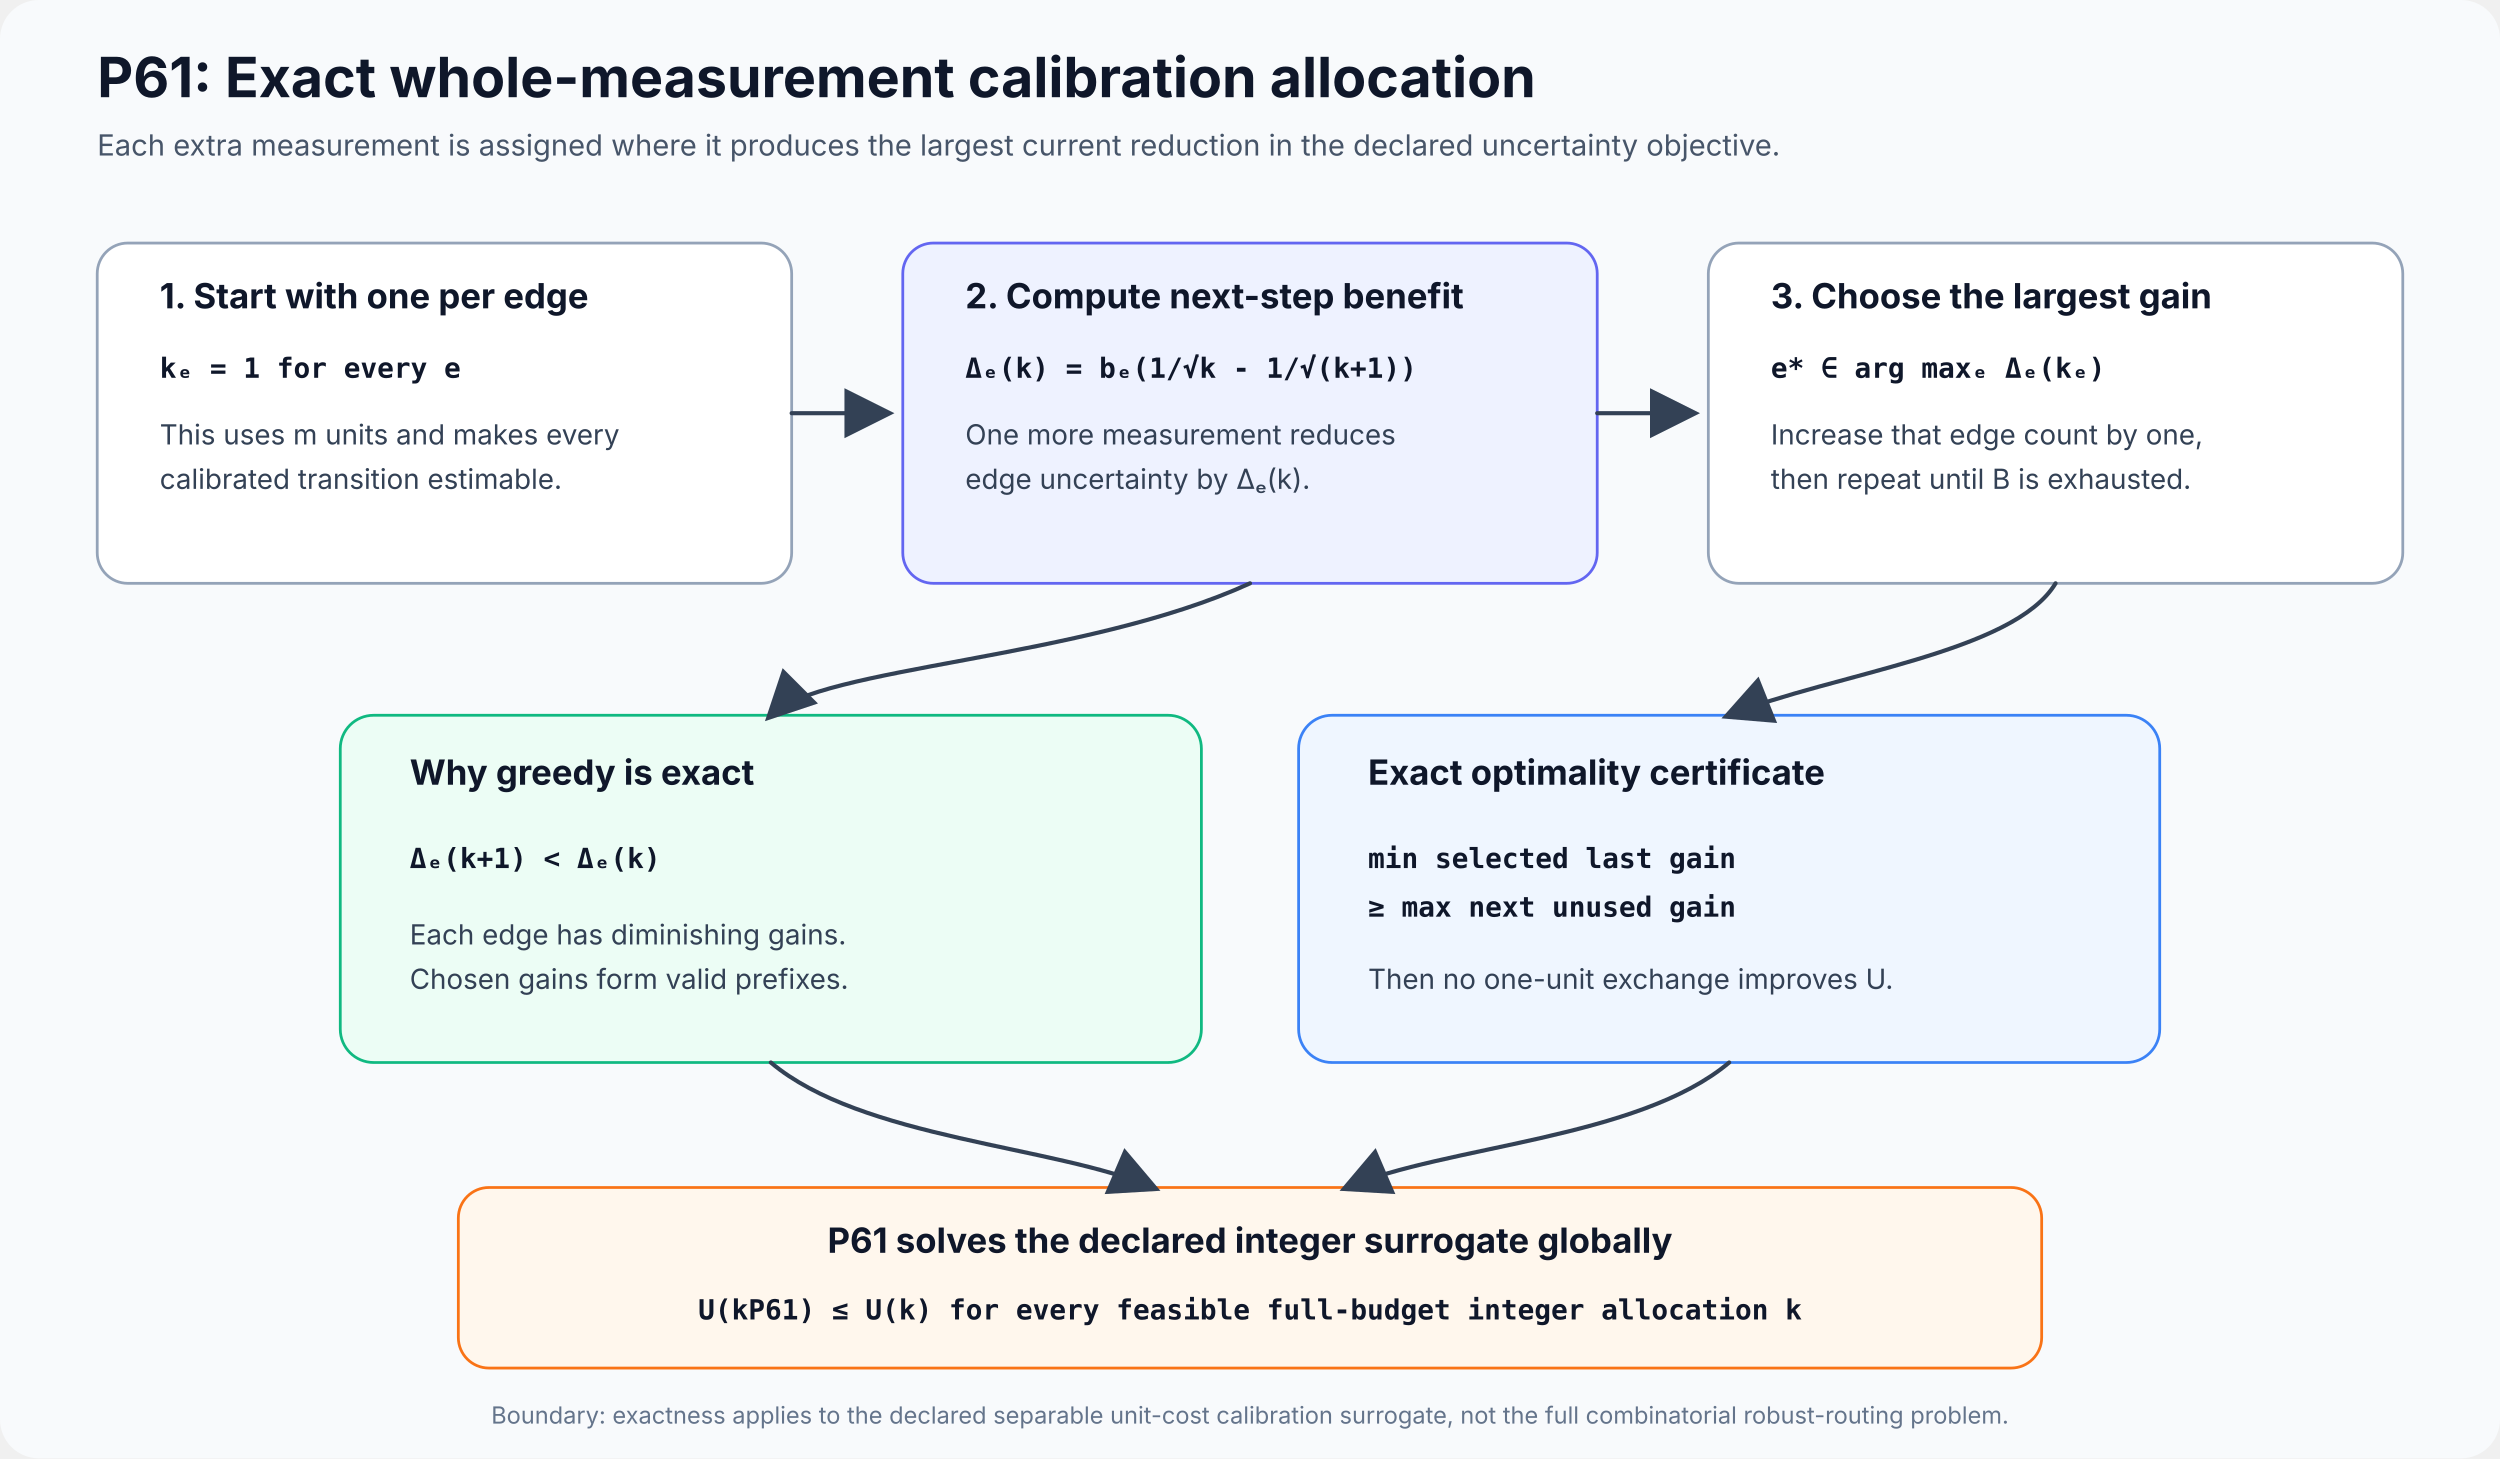
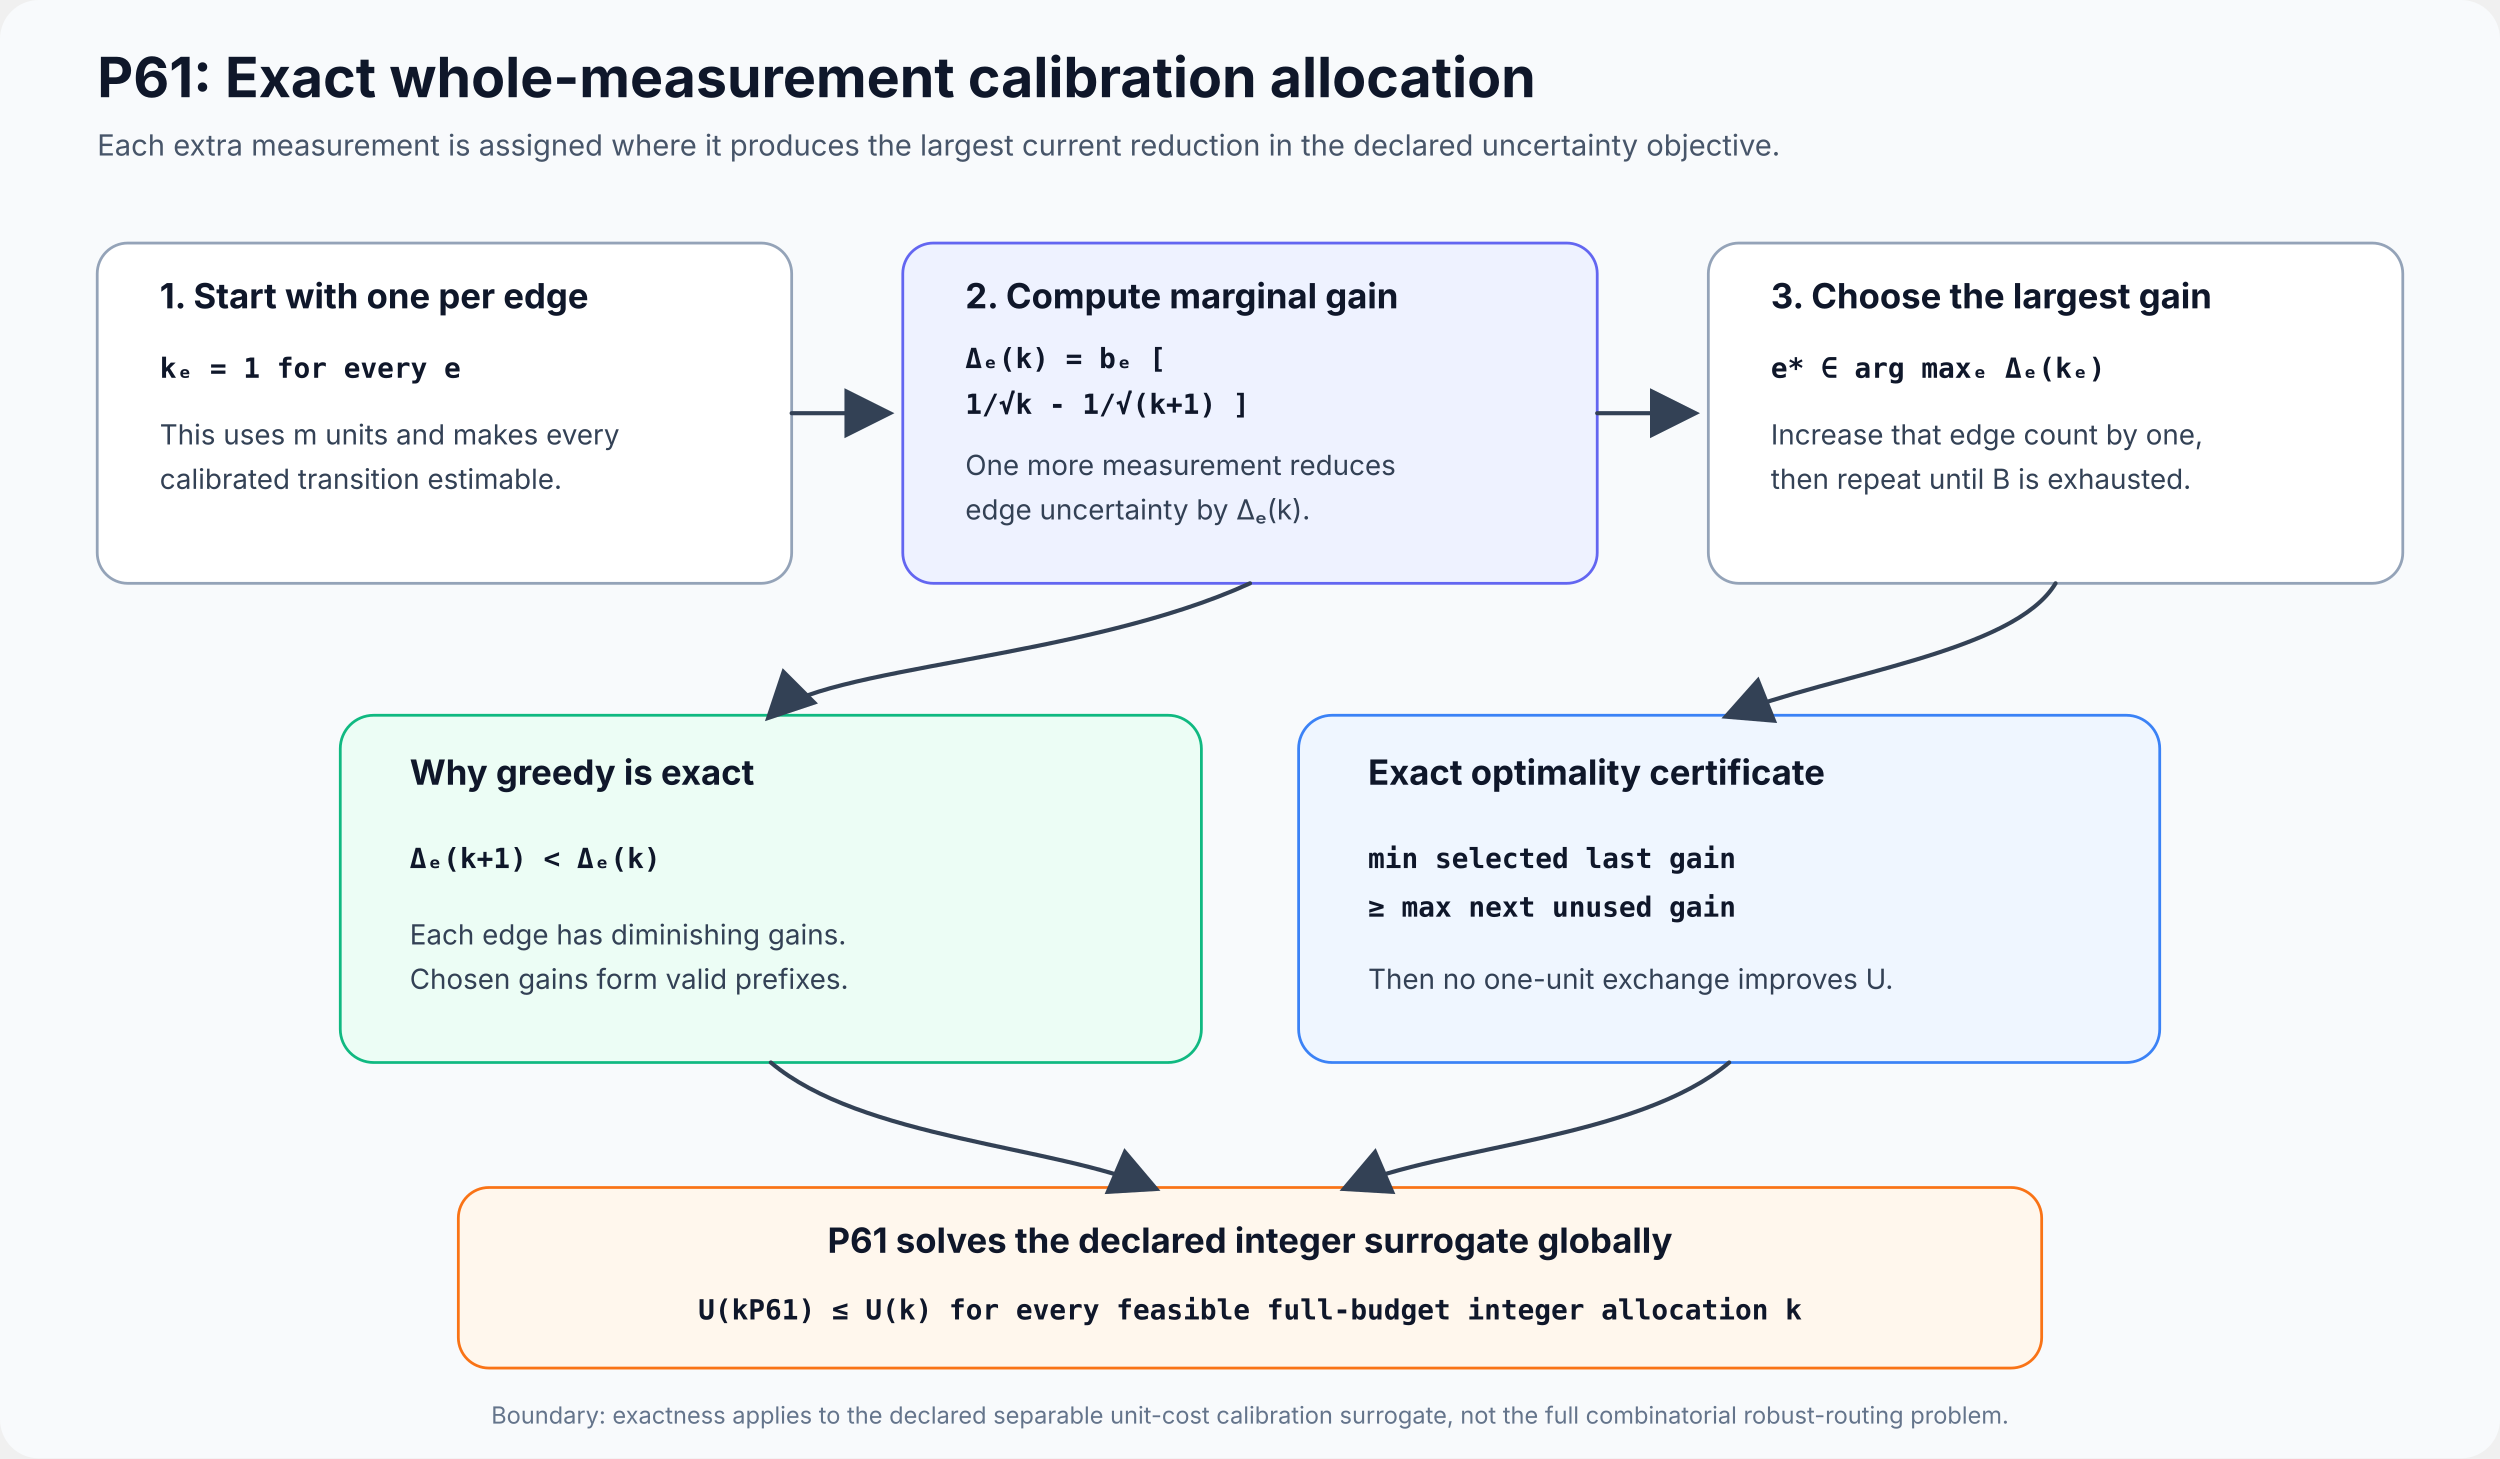
<svg xmlns="http://www.w3.org/2000/svg" width="1800" height="1050" viewBox="0 0 1800 1050" role="img" aria-labelledby="title desc">
  <defs>
    <marker id="arrow" markerWidth="12" markerHeight="12" refX="10" refY="6" orient="auto">
      <path d="M0 0 L12 6 L0 12 Z" fill="#334155" />
    </marker>
    <style>
      .h1{font:700 40px system-ui,-apple-system,"Segoe UI",sans-serif;fill:#0f172a}
      .sub{font:400 21px system-ui,-apple-system,"Segoe UI",sans-serif;fill:#475569}
      .bt{font:700 25px system-ui,-apple-system,"Segoe UI",sans-serif;fill:#0f172a}
      .tx{font:400 20px system-ui,-apple-system,"Segoe UI",sans-serif;fill:#334155}
      .math{font:600 20px ui-monospace,SFMono-Regular,Menlo,Consolas,monospace;fill:#0f172a}
      .small{font:400 17px system-ui,-apple-system,"Segoe UI",sans-serif;fill:#64748b}
      .arrow{fill:none;stroke:#334155;stroke-width:3;stroke-linecap:round;marker-end:url(#arrow)}
      .card{stroke-width:2}
    </style>
  </defs>
  <rect width="1800" height="1050" rx="28" fill="#f8fafc" />
  <text x="70" y="70" class="h1">P61: Exact whole-measurement calibration allocation</text>
  <text x="70" y="112" class="sub">Each extra measurement is assigned where it produces the largest current reduction in the declared uncertainty objective.</text>
  <g id="p61-start" data-qa-block="true" data-x="70" data-y="175" data-width="500" data-height="245">
    <rect class="card" x="70" y="175" width="500" height="245" rx="22" fill="#ffffff" stroke="#94a3b8" />
    <text x="115" y="222" class="bt">1. Start with one per edge</text>
    <text x="115" y="272" class="math">kₑ = 1 for every e</text>
    <text x="115" y="320" class="tx">This uses m units and makes every</text>
    <text x="115" y="352" class="tx">calibrated transition estimable.</text>
  </g>
  <g id="p61-gain" data-qa-block="true" data-x="650" data-y="175" data-width="500" data-height="245">
    <rect class="card" x="650" y="175" width="500" height="245" rx="22" fill="#eef2ff" stroke="#6366f1" />
-     <text x="695" y="222" class="bt">2. Compute next-step benefit</text>
-     <text x="695" y="272" class="math">Δₑ(k) = bₑ(1/√k - 1/√(k+1))</text>
-     <text x="695" y="320" class="tx">One more measurement reduces</text>
-     <text x="695" y="352" class="tx">edge uncertainty by Δₑ(k).</text>
+     <text x="695" y="222" class="bt">2. Compute marginal gain</text>
+     <text x="695" y="265" class="math">Δₑ(k) = bₑ [</text>
+     <text x="695" y="298" class="math">1/√k - 1/√(k+1) ]</text>
+     <text x="695" y="342" class="tx">One more measurement reduces</text>
+     <text x="695" y="374" class="tx">edge uncertainty by Δₑ(k).</text>
  </g>
  <g id="p61-choose" data-qa-block="true" data-x="1230" data-y="175" data-width="500" data-height="245">
    <rect class="card" x="1230" y="175" width="500" height="245" rx="22" fill="#ffffff" stroke="#94a3b8" />
    <text x="1275" y="222" class="bt">3. Choose the largest gain</text>
    <text x="1275" y="272" class="math">e* ∈ arg maxₑ Δₑ(kₑ)</text>
    <text x="1275" y="320" class="tx">Increase that edge count by one,</text>
    <text x="1275" y="352" class="tx">then repeat until B is exhausted.</text>
  </g>
  <path d="M570 297.5 H638" class="arrow" data-from="p61-start" data-to="p61-gain" />
  <path d="M1150 297.5 H1218" class="arrow" data-from="p61-gain" data-to="p61-choose" />
  <g id="p61-diminishing" data-qa-block="true" data-x="245" data-y="515" data-width="620" data-height="250">
    <rect class="card" x="245" y="515" width="620" height="250" rx="24" fill="#ecfdf5" stroke="#10b981" />
    <text x="295" y="565" class="bt">Why greedy is exact</text>
    <text x="295" y="625" class="math">Δₑ(k+1) &lt; Δₑ(k)</text>
    <text x="295" y="680" class="tx">Each edge has diminishing gains.</text>
    <text x="295" y="712" class="tx">Chosen gains form valid prefixes.</text>
  </g>
  <g id="p61-certificate" data-qa-block="true" data-x="935" data-y="515" data-width="620" data-height="250">
    <rect class="card" x="935" y="515" width="620" height="250" rx="24" fill="#eff6ff" stroke="#3b82f6" />
    <text x="985" y="565" class="bt">Exact optimality certificate</text>
    <text x="985" y="625" class="math">min selected last gain</text>
    <text x="985" y="660" class="math">≥ max next unused gain</text>
    <text x="985" y="712" class="tx">Then no one-unit exchange improves U.</text>
  </g>
  <path d="M900 420 C780 475 590 480 555 515" class="arrow" data-from="p61-gain" data-to="p61-diminishing" />
  <path d="M1480 420 C1450 470 1320 485 1245 515" class="arrow" data-from="p61-choose" data-to="p61-certificate" />
  <g id="p61-global" data-qa-block="true" data-x="330" data-y="855" data-width="1140" data-height="130">
    <rect class="card" x="330" y="855" width="1140" height="130" rx="22" fill="#fff7ed" stroke="#f97316" />
    <text x="900" y="902" text-anchor="middle" class="bt">P61 solves the declared integer surrogate globally</text>
    <text x="900" y="950" text-anchor="middle" class="math">U(kP61) ≤ U(k) for every feasible full-budget integer allocation k</text>
  </g>
  <path d="M555 765 C620 820 760 825 830 855" class="arrow" data-from="p61-diminishing" data-to="p61-global" />
  <path d="M1245 765 C1180 820 1040 825 970 855" class="arrow" data-from="p61-certificate" data-to="p61-global" />
  <text x="900" y="1025" text-anchor="middle" class="small">Boundary: exactness applies to the declared separable unit-cost calibration surrogate, not the full combinatorial robust-routing problem.</text>
</svg>
